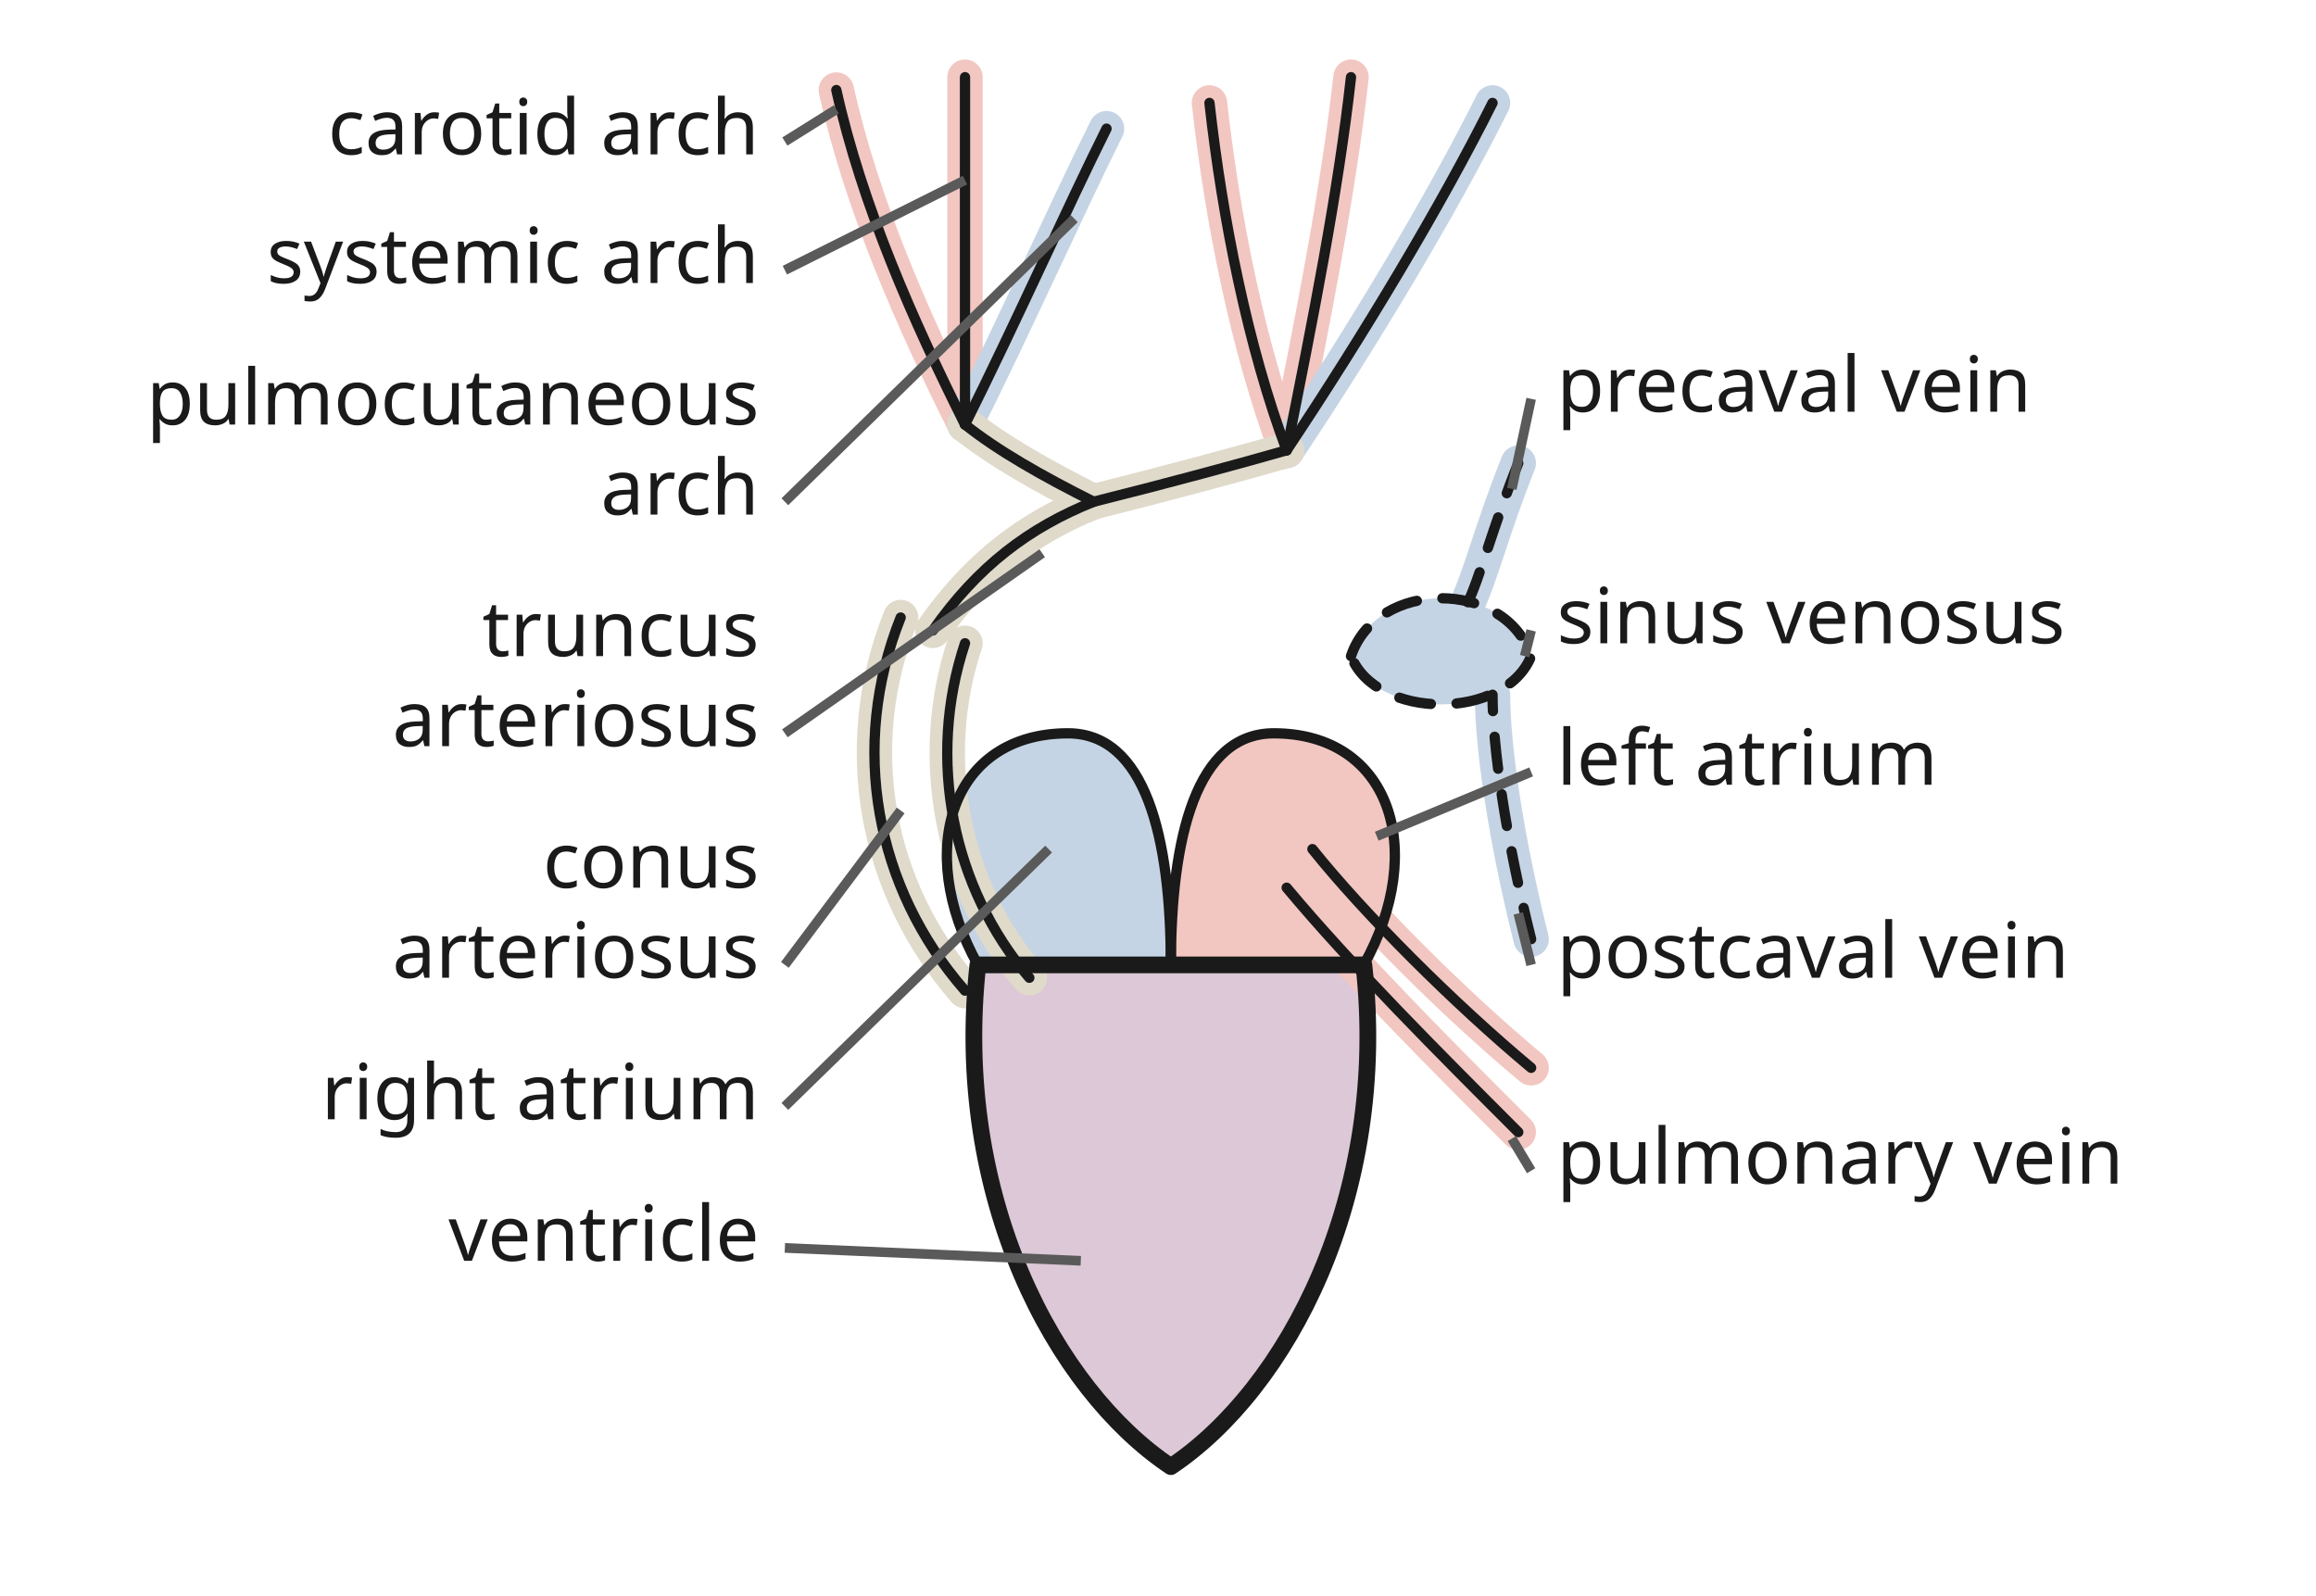
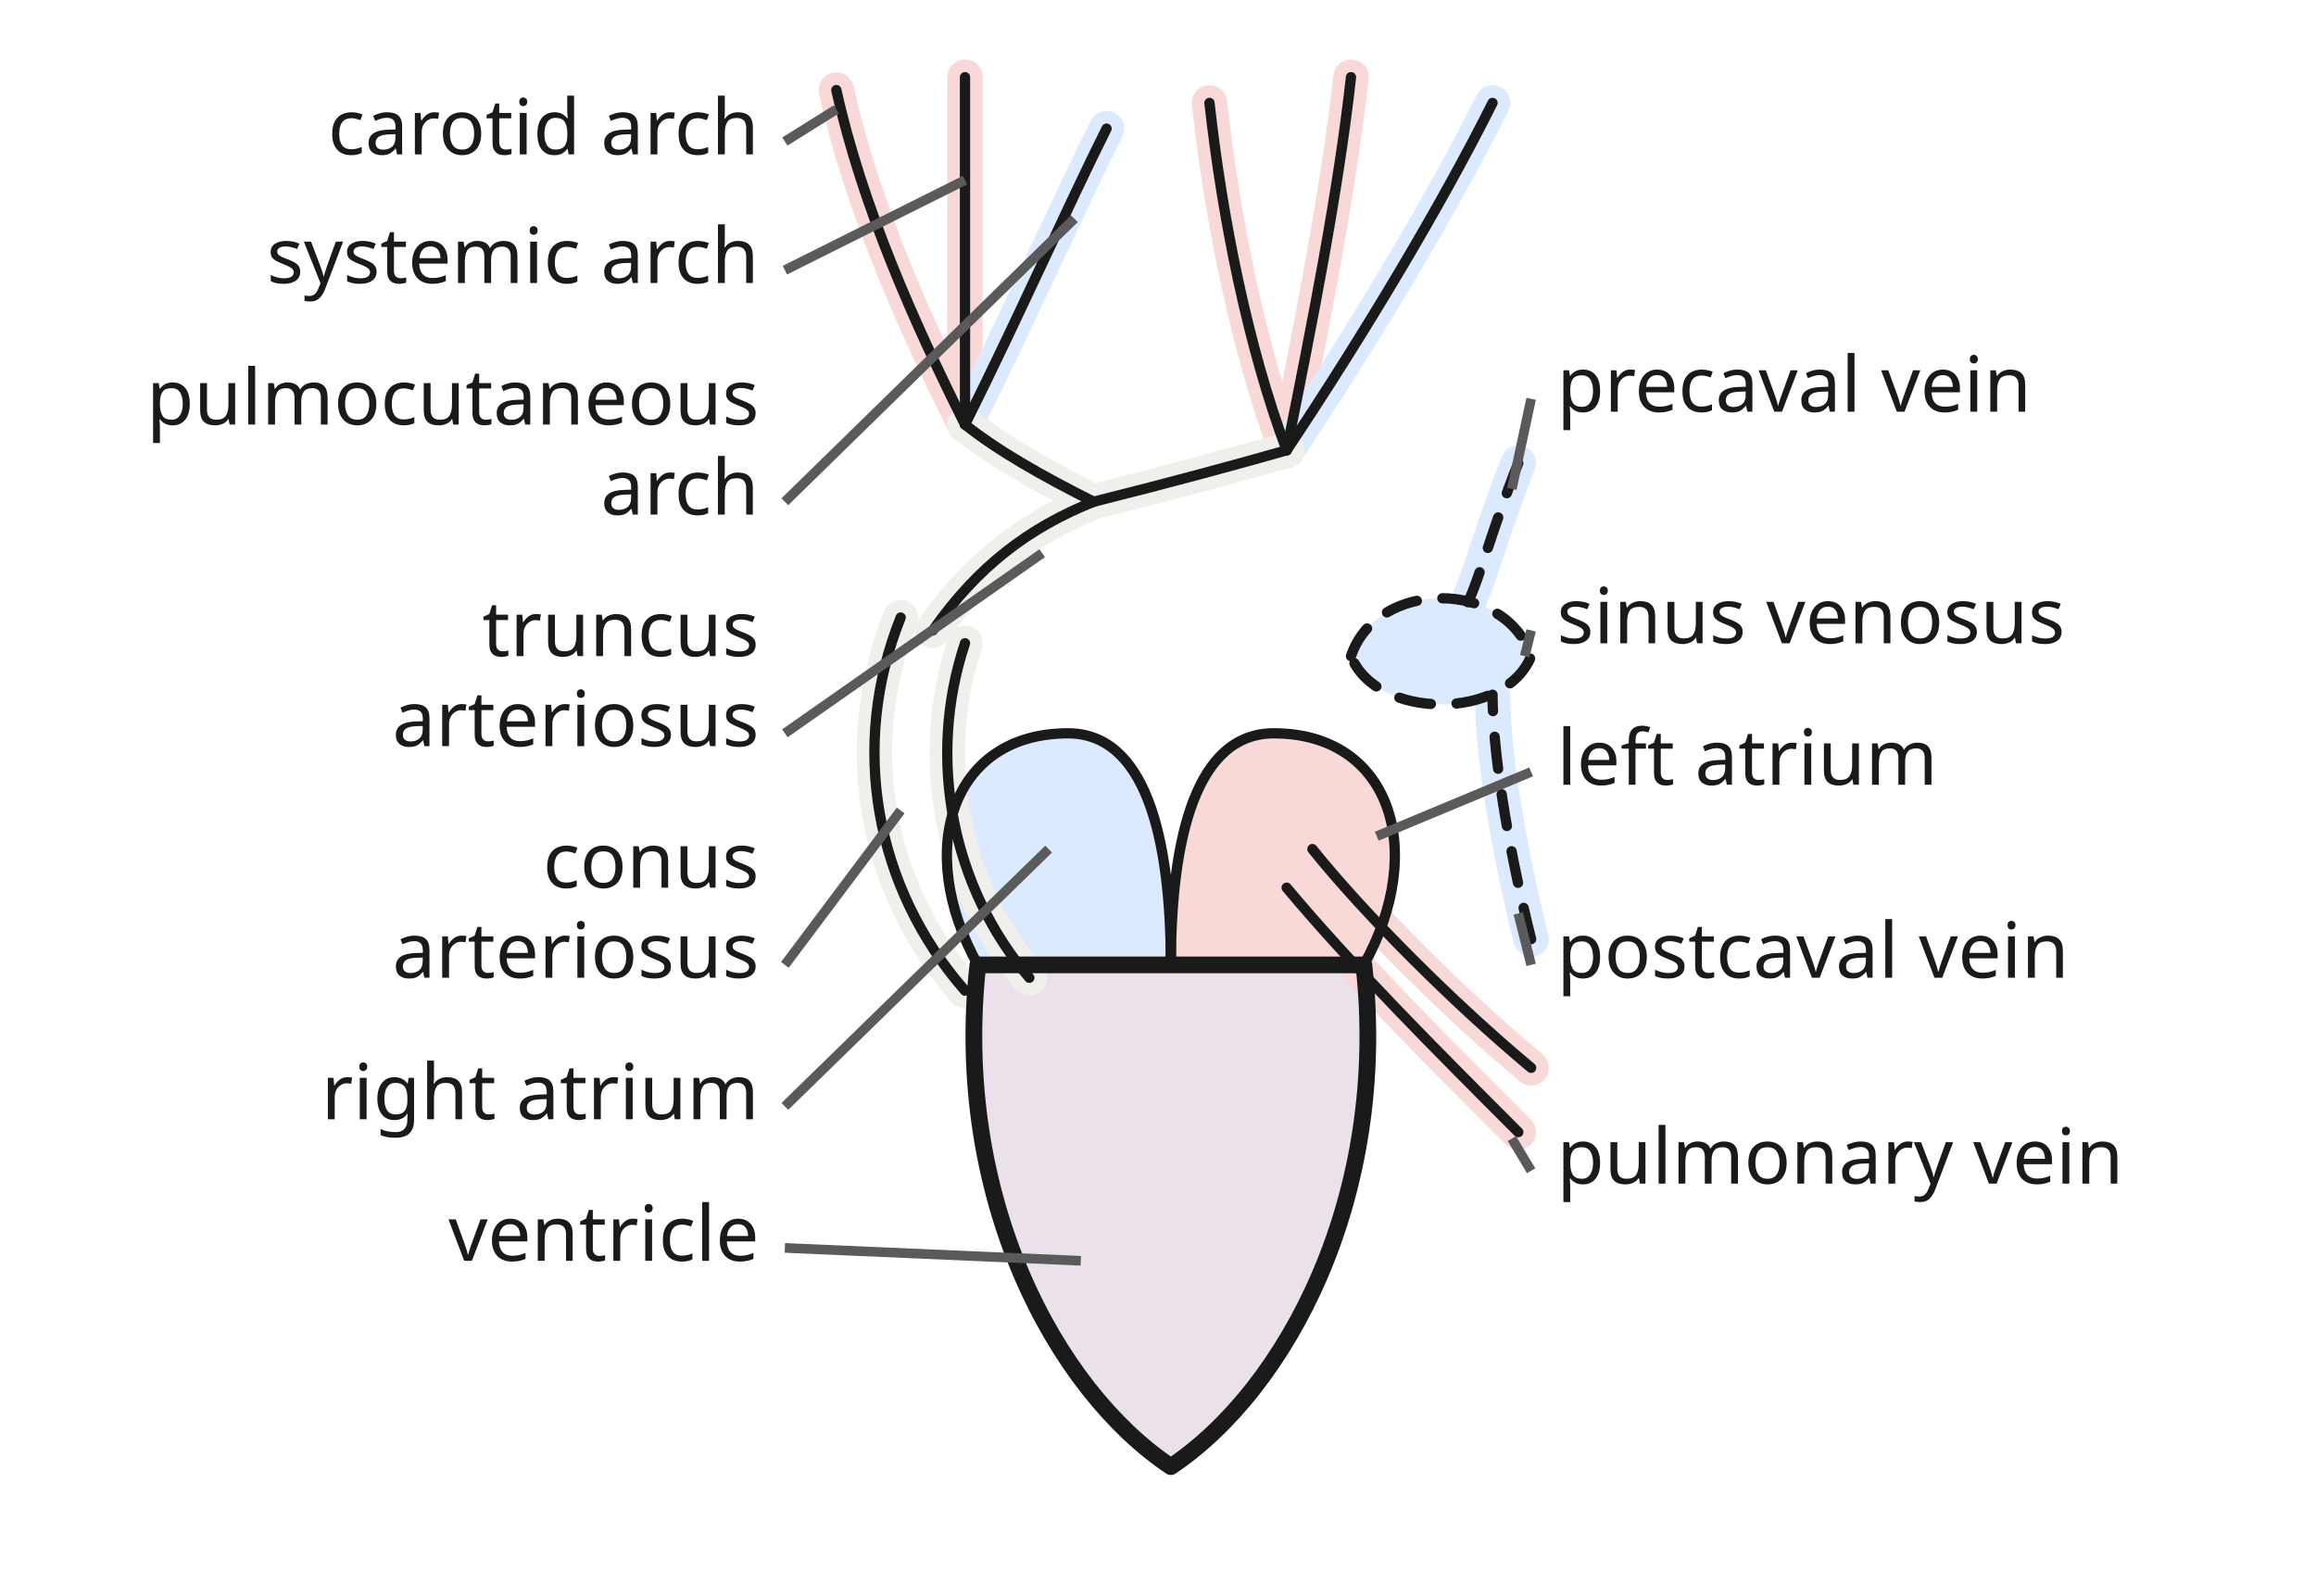
<svg xmlns="http://www.w3.org/2000/svg" viewBox="0 0 360 248" width="360" height="248">
  <g id="colour">
-     <path d="M152,150 C142,132 148,114 166,114 C178,114 182,130 182,150 Z" fill="#C5D4E4" />
-     <path d="M212,150 C222,132 216,114 198,114 C186,114 182,130 182,150 Z" fill="#F2C7C1" />
-     <path d="M152,150 C148,186 164,216 182,228 C200,216 216,186 212,150 Z" fill="#DCC8D6" />
-     <path d="M210,102 C214,90 234,90 238,102 C234,112 214,112 210,102 Z" fill="#C5D4E4" />
+     <path d="M152,150 C142,132 148,114 166,114 C178,114 182,130 182,150 Z" fill="#dbeafe" />
+     <path d="M212,150 C222,132 216,114 198,114 C186,114 182,130 182,150 Z" fill="#f9d8d8" />
+     <path d="M152,150 C148,186 164,216 182,228 C200,216 216,186 212,150 Z" fill="#eae1eb" />
+     <path d="M210,102 C214,90 234,90 238,102 C234,112 214,112 210,102 Z" fill="#dbeafe" />
    <g fill="none" stroke-width="5.5" stroke-linecap="round" stroke-linejoin="round">
-       <g stroke="#F2C7C1">
+       <g stroke="#f9d8d8">
        <path d="M150,66 C142,50 134,32 130,14" />
        <path d="M150,66 C150,48 150,30 150,12" />
        <path d="M200,70 C194,54 190,34 188,16" />
        <path d="M200,70 C204,50 208,30 210,12" />
        <path d="M236,176 C224,164 210,150 200,138" />
        <path d="M238,166 C226,156 212,142 204,132" />
      </g>
-       <g stroke="#C5D4E4">
+       <g stroke="#dbeafe">
        <path d="M150,66 C158,50 166,32 172,20" />
        <path d="M200,70 C212,52 224,32 232,16" />
        <path d="M236,72 C232,82 230,90 228,94" />
        <path d="M238,146 C234,130 232,116 232,108" />
      </g>
-       <g stroke="#E0DACB">
+       <g stroke="#f1efeb">
        <path d="M145,98 C152,88 160,82 170,78" />
        <path d="M170,78 C162,74 155,70 150,66" />
        <path d="M170,78 C182,75 193,72 200,70" />
        <path d="M150,154 C136,138 132,116 140,96" />
        <path d="M160,152 C148,138 144,118 150,100" />
      </g>
    </g>
  </g>
  <g fill="none" stroke="#1a1a1a" stroke-width="1.6" stroke-linecap="round" stroke-linejoin="round">
    <path d="M150,66 C142,50 134,32 130,14" />
    <path d="M150,66 C150,48 150,30 150,12" />
    <path d="M150,66 C158,50 166,32 172,20" />
    <path d="M200,70 C194,54 190,34 188,16" />
    <path d="M200,70 C204,50 208,30 210,12" />
    <path d="M200,70 C212,52 224,32 232,16" />
    <path d="M145,98 C152,88 160,82 170,78" />
    <path d="M170,78 C162,74 155,70 150,66" />
    <path d="M170,78 C182,75 193,72 200,70" />
    <path d="M150,154 C136,138 132,116 140,96" />
    <path d="M160,152 C148,138 144,118 150,100" />
    <g stroke-dasharray="5 4">
      <path d="M210,102 C214,90 234,90 238,102 C234,112 214,112 210,102 Z" />
      <path d="M236,72 C232,82 230,90 228,94" />
      <path d="M238,146 C234,130 232,116 232,108" />
    </g>
    <path d="M152,150 C142,132 148,114 166,114 C178,114 182,130 182,150 Z" />
    <path d="M212,150 C222,132 216,114 198,114 C186,114 182,130 182,150 Z" />
    <path d="M152,150 C148,186 164,216 182,228 C200,216 216,186 212,150 Z" stroke-width="2.6" />
    <path d="M236,176 C224,164 210,150 200,138" />
    <path d="M238,166 C226,156 212,142 204,132" />
  </g>
  <g id="leaders" stroke="#5a5a5a" stroke-width="1.5" fill="none">
    <line x1="122" y1="22" x2="130" y2="17" />
    <line x1="122" y1="42" x2="150" y2="28" />
    <line x1="122" y1="78" x2="167" y2="34" />
    <line x1="122" y1="114" x2="162" y2="86" />
    <line x1="122" y1="150" x2="140" y2="126" />
    <line x1="122" y1="172" x2="163" y2="132" />
    <line x1="122" y1="194" x2="168" y2="196" />
    <line x1="238" y1="62" x2="235" y2="76" />
    <line x1="238" y1="98" x2="237" y2="102" />
    <line x1="238" y1="120" x2="214" y2="130" />
    <line x1="238" y1="150" x2="236" y2="142" />
    <line x1="238" y1="182" x2="235" y2="177" />
  </g>
  <g id="labels" font-family="Onest" font-size="12" fill="#1a1a1a">
    <text x="118" y="24" text-anchor="end">carotid arch</text>
    <text x="118" y="44" text-anchor="end">systemic arch</text>
    <text x="118" y="66" text-anchor="end">pulmocutaneous</text>
    <text x="118" y="80" text-anchor="end">arch</text>
    <text x="118" y="102" text-anchor="end">truncus</text>
    <text x="118" y="116" text-anchor="end">arteriosus</text>
    <text x="118" y="138" text-anchor="end">conus</text>
    <text x="118" y="152" text-anchor="end">arteriosus</text>
    <text x="118" y="174" text-anchor="end">right atrium</text>
    <text x="118" y="196" text-anchor="end">ventricle</text>
    <text x="242" y="64" text-anchor="start">precaval vein</text>
    <text x="242" y="100" text-anchor="start">sinus venosus</text>
    <text x="242" y="122" text-anchor="start">left atrium</text>
    <text x="242" y="152" text-anchor="start">postcaval vein</text>
    <text x="242" y="184" text-anchor="start">pulmonary vein</text>
  </g>
</svg>
